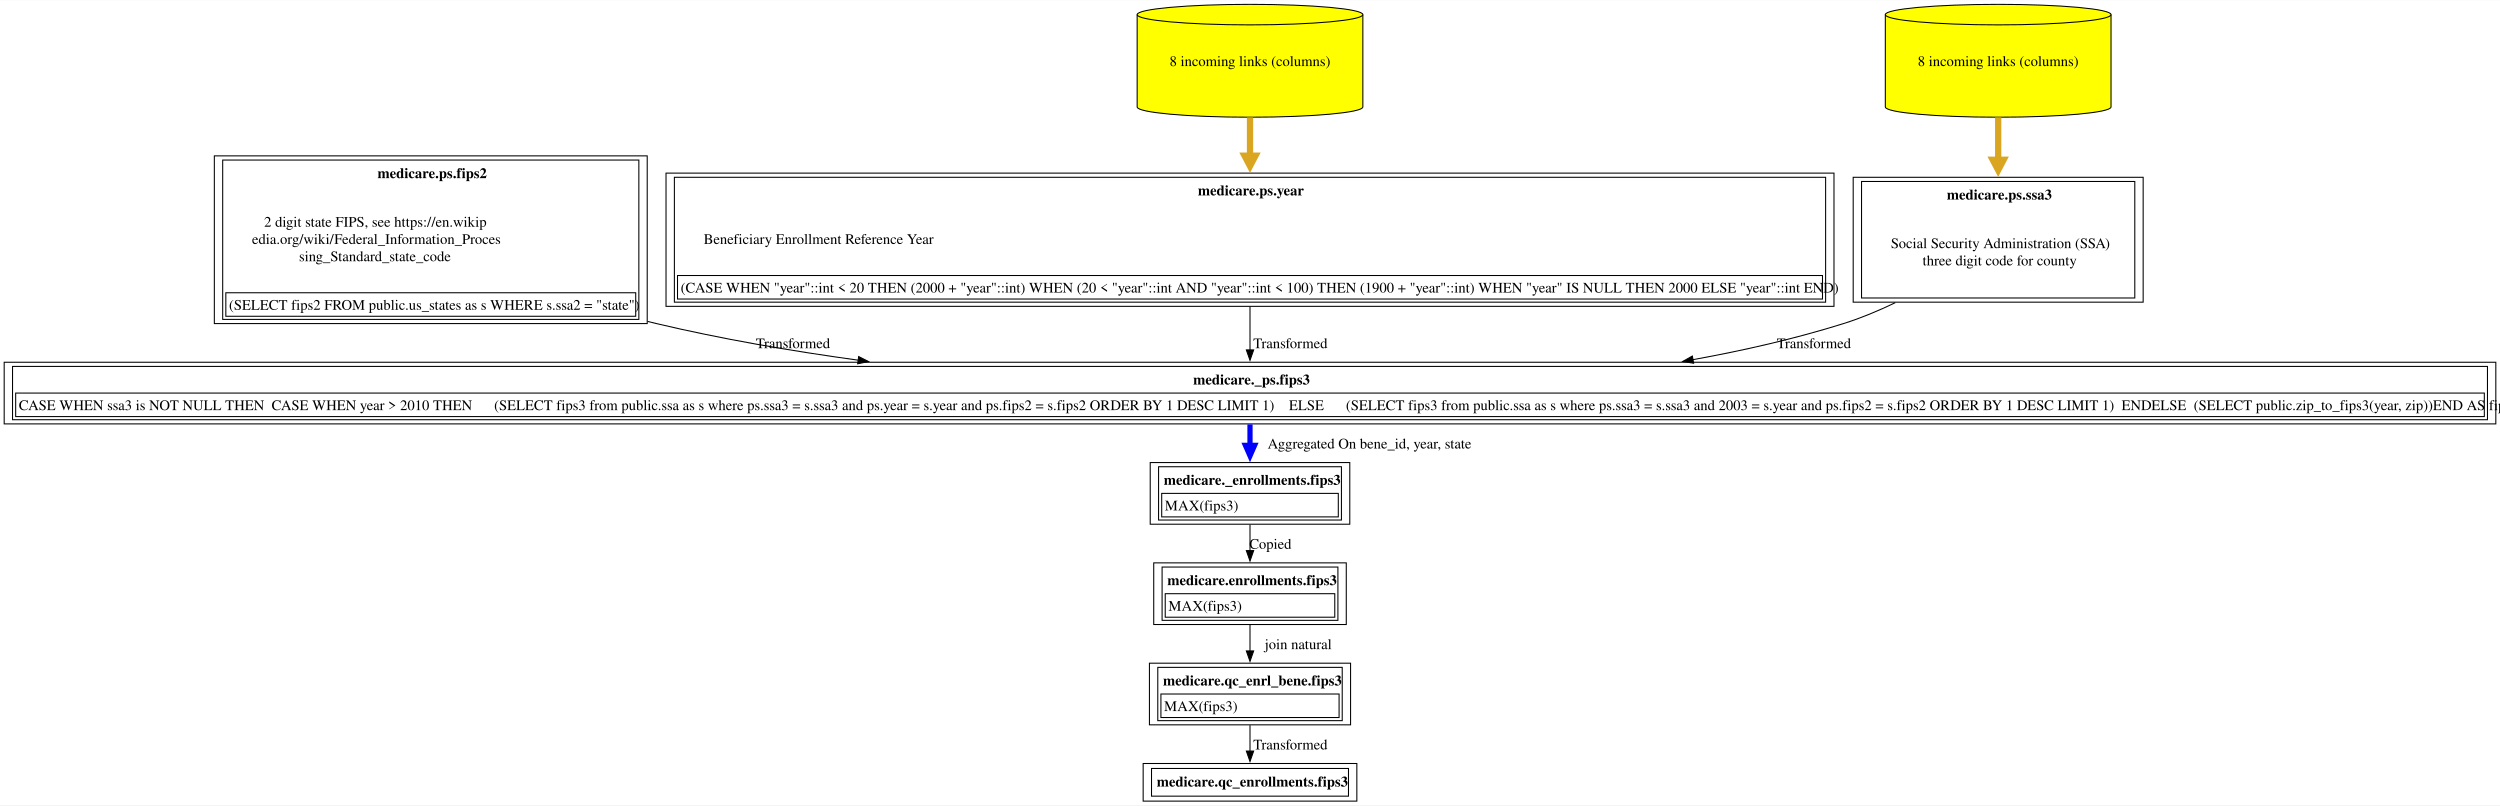
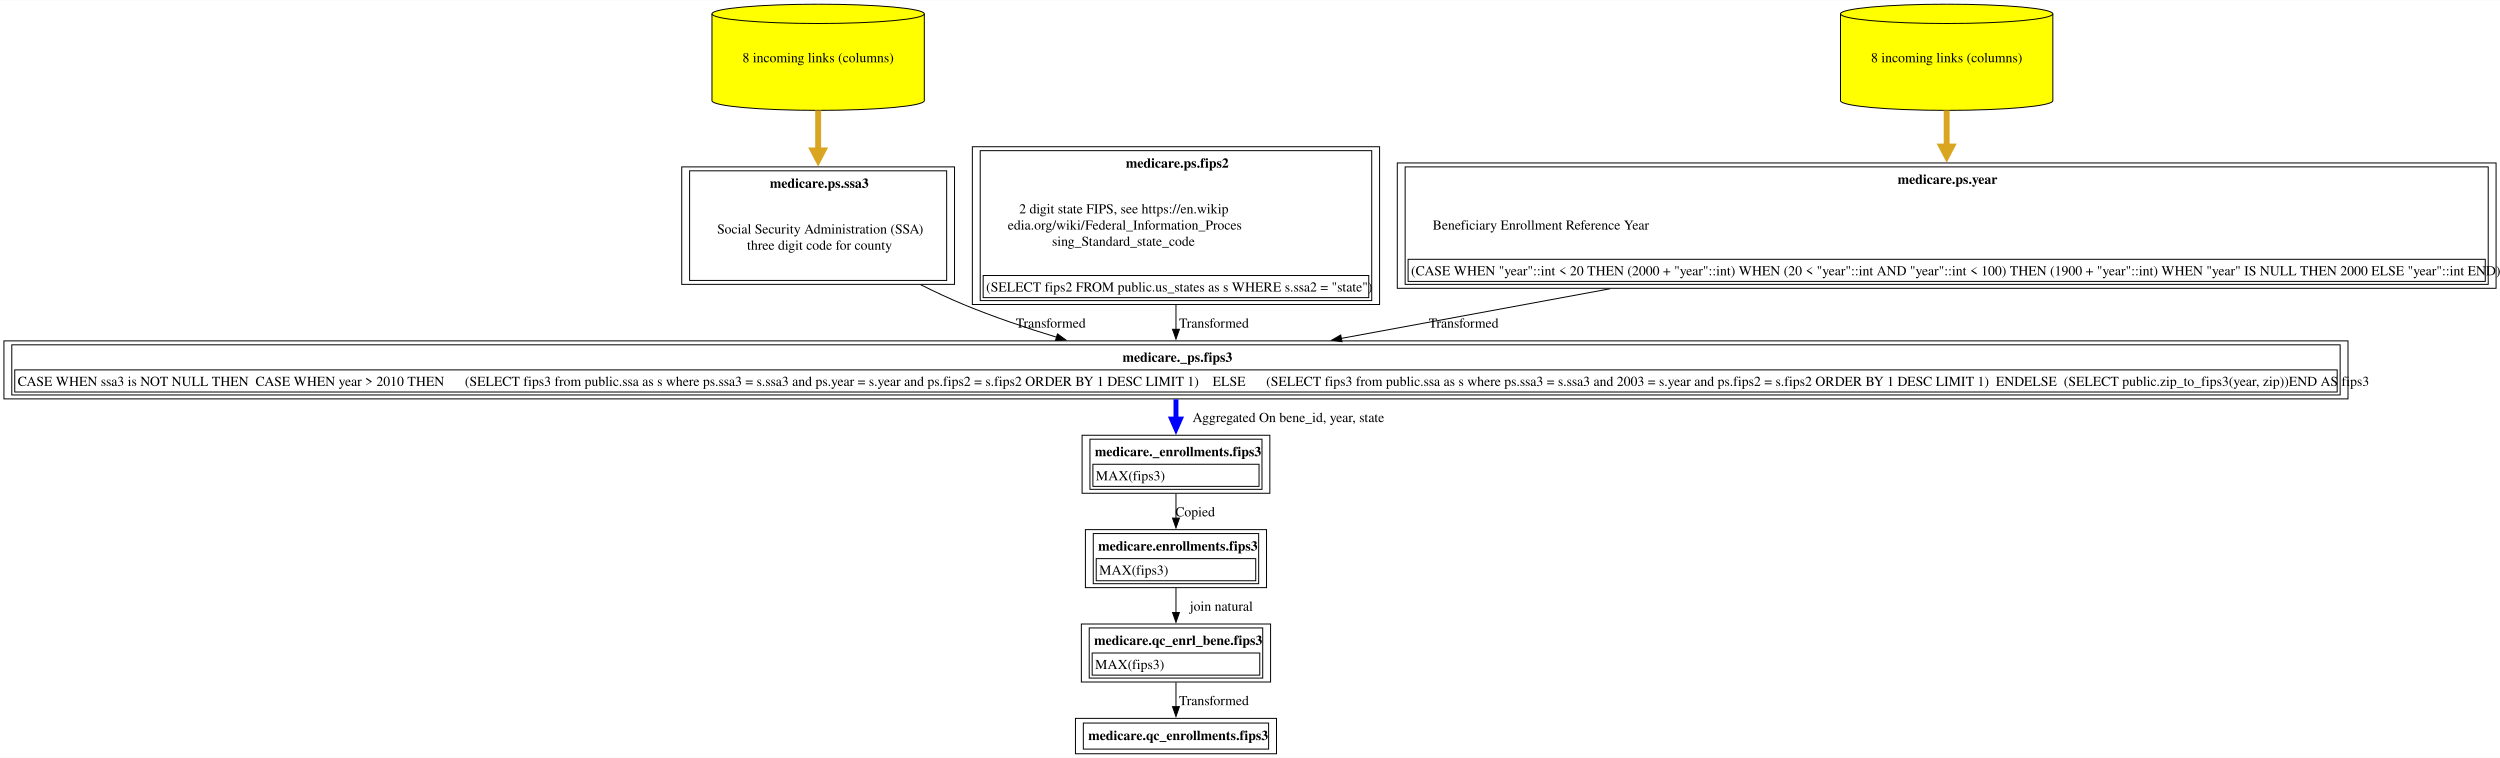
- <svg xmlns="http://www.w3.org/2000/svg" xmlns:xlink="http://www.w3.org/1999/xlink" width="2393pt" height="771pt" viewBox="0.00 0.00 2392.50 770.50">
+ <svg xmlns="http://www.w3.org/2000/svg" xmlns:xlink="http://www.w3.org/1999/xlink" width="2543pt" height="771pt" viewBox="0.00 0.00 2543.12 770.50">
  <g id="graph0" class="graph" transform="scale(1 1) rotate(0) translate(4 766.5)">
-     <polygon fill="white" stroke="none" points="-4,4 -4,-766.5 2388.5,-766.5 2388.5,4 -4,4" />
+     <polygon fill="white" stroke="none" points="-4,4 -4,-766.5 2539.12,-766.5 2539.12,4 -4,4" />
    <g id="node1" class="node">
      <g id="a_node1">
        <a xlink:href="../medicare.qc_enrollments/fips3.html" xlink:title="&lt;TABLE&gt;" target="_blank">
          <polygon fill="none" stroke="black" points="1294.5,-36 1090,-36 1090,0 1294.5,0 1294.5,-36" />
          <text text-anchor="start" x="1103" y="-13.95" font-family="Times,serif" font-weight="bold" font-size="14.00">medicare.qc_enrollments.fips3</text>
          <polygon fill="none" stroke="black" points="1098,-4.75 1098,-31.25 1286.5,-31.25 1286.5,-4.75 1098,-4.75" />
        </a>
      </g>
    </g>
    <g id="node2" class="node">
      <g id="a_node2">
        <a xlink:href="../medicare.qc_enrl_bene/fips3.html" xlink:title="&lt;TABLE&gt;" target="_blank">
          <polygon fill="none" stroke="black" points="1288.5,-132 1096,-132 1096,-73 1288.5,-73 1288.5,-132" />
          <text text-anchor="start" x="1109" y="-110.7" font-family="Times,serif" font-weight="bold" font-size="14.00">medicare.qc_enrl_bene.fips3</text>
          <polygon fill="none" stroke="black" points="1107,-80 1107,-102.5 1277.5,-102.5 1277.5,-80 1107,-80" />
          <text text-anchor="start" x="1110" y="-86.2" font-family="Times,serif" font-size="14.00">MAX(fips3)</text>
          <polygon fill="none" stroke="black" points="1104,-77 1104,-128 1280.5,-128 1280.5,-77 1104,-77" />
        </a>
      </g>
    </g>
    <g id="edge1" class="edge">
      <path fill="none" stroke="black" d="M1192.25,-72.65C1192.25,-64.62 1192.25,-55.91 1192.25,-47.89" />
      <polygon fill="black" stroke="black" points="1195.75,-47.93 1192.25,-37.93 1188.75,-47.93 1195.75,-47.93" />
      <text text-anchor="middle" x="1230.88" y="-49.45" font-family="Times,serif" font-size="14.00">  Transformed</text>
    </g>
    <g id="node3" class="node">
      <g id="a_node3">
        <a xlink:href="../medicare.enrollments/fips3.html" xlink:title="&lt;TABLE&gt;" target="_blank">
          <polygon fill="none" stroke="black" points="1284.38,-228 1100.12,-228 1100.12,-169 1284.38,-169 1284.38,-228" />
          <text text-anchor="start" x="1113.12" y="-206.7" font-family="Times,serif" font-weight="bold" font-size="14.00">medicare.enrollments.fips3</text>
          <polygon fill="none" stroke="black" points="1111.12,-176 1111.12,-198.5 1273.38,-198.5 1273.38,-176 1111.12,-176" />
          <text text-anchor="start" x="1114.12" y="-182.2" font-family="Times,serif" font-size="14.00">MAX(fips3)</text>
          <polygon fill="none" stroke="black" points="1108.12,-173 1108.12,-224 1276.38,-224 1276.38,-173 1108.12,-173" />
        </a>
      </g>
    </g>
    <g id="edge2" class="edge">
      <path fill="none" stroke="black" d="M1192.25,-168.53C1192.25,-160.68 1192.25,-152.05 1192.25,-143.7" />
      <polygon fill="black" stroke="black" points="1195.75,-143.73 1192.25,-133.73 1188.75,-143.73 1195.75,-143.73" />
      <text text-anchor="middle" x="1238.38" y="-145.45" font-family="Times,serif" font-size="14.00">	join natural</text>
    </g>
    <g id="node4" class="node">
      <g id="a_node4">
        <a xlink:href="../medicare._enrollments/fips3.html" xlink:title="&lt;TABLE&gt;" target="_blank">
          <polygon fill="none" stroke="black" points="1287.75,-324 1096.75,-324 1096.75,-265 1287.75,-265 1287.75,-324" />
          <text text-anchor="start" x="1109.75" y="-302.7" font-family="Times,serif" font-weight="bold" font-size="14.00">medicare._enrollments.fips3</text>
          <polygon fill="none" stroke="black" points="1107.75,-272 1107.75,-294.5 1276.75,-294.5 1276.75,-272 1107.75,-272" />
          <text text-anchor="start" x="1110.75" y="-278.2" font-family="Times,serif" font-size="14.00">MAX(fips3)</text>
          <polygon fill="none" stroke="black" points="1104.75,-269 1104.75,-320 1279.75,-320 1279.75,-269 1104.75,-269" />
        </a>
      </g>
    </g>
    <g id="edge3" class="edge">
      <path fill="none" stroke="black" d="M1192.25,-264.53C1192.25,-256.68 1192.25,-248.05 1192.25,-239.7" />
      <polygon fill="black" stroke="black" points="1195.75,-239.73 1192.25,-229.73 1188.75,-239.73 1195.75,-239.73" />
      <text text-anchor="middle" x="1211.75" y="-241.45" font-family="Times,serif" font-size="14.00">Copied</text>
    </g>
    <g id="node5" class="node">
      <g id="a_node5">
        <a xlink:href="../medicare._ps/fips3.html" xlink:title="&lt;TABLE&gt;" target="_blank">
          <polygon fill="none" stroke="black" points="2384.5,-420 0,-420 0,-361 2384.5,-361 2384.5,-420" />
          <text text-anchor="start" x="1137.88" y="-398.7" font-family="Times,serif" font-weight="bold" font-size="14.00">medicare._ps.fips3</text>
          <polygon fill="none" stroke="black" points="11,-368 11,-390.5 2373.5,-390.5 2373.5,-368 11,-368" />
          <text text-anchor="start" x="14" y="-374.2" font-family="Times,serif" font-size="14.00">CASE WHEN ssa3 is NOT NULL THEN  CASE WHEN year &gt; 2010 THEN      (SELECT fips3 from public.ssa as s where ps.ssa3 = s.ssa3 and ps.year = s.year and ps.fips2 = s.fips2 ORDER BY 1 DESC LIMIT 1)    ELSE      (SELECT fips3 from public.ssa as s where ps.ssa3 = s.ssa3 and 2003 = s.year and ps.fips2 = s.fips2 ORDER BY 1 DESC LIMIT 1)  ENDELSE  (SELECT public.zip_to_fips3(year, zip))END AS fips3</text>
          <polygon fill="none" stroke="black" points="8,-365 8,-416 2376.5,-416 2376.5,-365 8,-365" />
        </a>
      </g>
    </g>
    <g id="edge4" class="edge">
      <path fill="none" stroke="blue" stroke-width="5" d="M1192.25,-360.53C1192.25,-354.13 1192.25,-347.2 1192.25,-340.33" />
      <polygon fill="blue" stroke="blue" stroke-width="5" points="1196.63,-340.45 1192.25,-330.45 1187.88,-340.45 1196.63,-340.45" />
      <text text-anchor="middle" x="1306.62" y="-337.45" font-family="Times,serif" font-size="14.00">	  Aggregated On bene_id, year, state</text>
    </g>
    <g id="node6" class="node">
      <g id="a_node6">
-         <a xlink:href="../medicare.ps/fips2.html" xlink:title="&lt;TABLE&gt;" target="_blank">
-           <polygon fill="none" stroke="black" points="615.38,-617.5 201.12,-617.5 201.12,-457 615.38,-457 615.38,-617.5" />
-           <text text-anchor="start" x="357.25" y="-596.2" font-family="Times,serif" font-weight="bold" font-size="14.00">medicare.ps.fips2</text>
-           <text text-anchor="start" x="248.75" y="-549.7" font-family="Times,serif" font-size="14.00">2 digit state FIPS, see https://en.wikip</text>
-           <text text-anchor="start" x="237.12" y="-533.2" font-family="Times,serif" font-size="14.00">edia.org/wiki/Federal_Information_Proces</text>
-           <text text-anchor="start" x="282.12" y="-516.7" font-family="Times,serif" font-size="14.00">sing_Standard_state_code</text>
-           <polygon fill="none" stroke="black" points="212.12,-464 212.12,-486.5 604.38,-486.5 604.38,-464 212.12,-464" />
-           <text text-anchor="start" x="215.12" y="-470.2" font-family="Times,serif" font-size="14.00">(SELECT fips2 FROM public.us_states as s WHERE s.ssa2 = "state")</text>
-           <polygon fill="none" stroke="black" points="209.12,-461 209.12,-613.5 607.38,-613.5 607.38,-461 209.12,-461" />
+         <a xlink:href="../medicare.ps/ssa3.html" xlink:title="&lt;TABLE&gt;" target="_blank">
+           <polygon fill="none" stroke="black" points="967,-597 689.5,-597 689.5,-477.5 967,-477.5 967,-597" />
+           <text text-anchor="start" x="779.12" y="-575.7" font-family="Times,serif" font-weight="bold" font-size="14.00">medicare.ps.ssa3</text>
+           <text text-anchor="start" x="725.5" y="-529.2" font-family="Times,serif" font-size="14.00">Social Security Administration (SSA)</text>
+           <text text-anchor="start" x="755.88" y="-512.7" font-family="Times,serif" font-size="14.00">three digit code for county</text>
+           <polygon fill="none" stroke="black" points="697.5,-481.5 697.5,-593 959,-593 959,-481.5 697.5,-481.5" />
        </a>
      </g>
    </g>
    <g id="edge5" class="edge">
-       <path fill="none" stroke="black" d="M615.76,-459.08C618.6,-458.36 621.43,-457.67 624.25,-457 686.1,-442.31 752.56,-430.87 817.44,-421.97" />
-       <polygon fill="black" stroke="black" points="817.74,-425.46 827.18,-420.65 816.8,-418.52 817.74,-425.46" />
-       <text text-anchor="middle" x="754.88" y="-433.45" font-family="Times,serif" font-size="14.00">  Transformed</text>
+       <path fill="none" stroke="black" d="M932.52,-477.15C947,-469.91 961.85,-462.97 976.25,-457 1006.28,-444.55 1039.54,-433.29 1070.77,-423.75" />
+       <polygon fill="black" stroke="black" points="1071.71,-427.13 1080.27,-420.89 1069.69,-420.42 1071.71,-427.13" />
+       <text text-anchor="middle" x="1064.88" y="-433.45" font-family="Times,serif" font-size="14.00">  Transformed</text>
    </g>
    <g id="node7" class="node">
      <g id="a_node7">
-         <a xlink:href="../medicare.ps/year.html" xlink:title="&lt;TABLE&gt;" target="_blank">
-           <polygon fill="none" stroke="black" points="1751.12,-601 633.38,-601 633.38,-473.5 1751.12,-473.5 1751.12,-601" />
-           <text text-anchor="start" x="1142.38" y="-579.7" font-family="Times,serif" font-weight="bold" font-size="14.00">medicare.ps.year</text>
-           <text text-anchor="start" x="669.38" y="-533.2" font-family="Times,serif" font-size="14.00">Beneficiary Enrollment Reference Year</text>
-           <polygon fill="none" stroke="black" points="644.38,-480.5 644.38,-503 1740.12,-503 1740.12,-480.5 644.38,-480.5" />
-           <text text-anchor="start" x="647.38" y="-486.7" font-family="Times,serif" font-size="14.00">(CASE WHEN "year"::int &lt; 20 THEN (2000 + "year"::int) WHEN (20 &lt; "year"::int AND "year"::int &lt; 100) THEN (1900 + "year"::int) WHEN "year" IS NULL THEN 2000 ELSE "year"::int END)</text>
-           <polygon fill="none" stroke="black" points="641.38,-477.5 641.38,-597 1743.12,-597 1743.12,-477.5 641.38,-477.5" />
+         <a xlink:href="../medicare.ps/ssa3.html" xlink:title="8 incoming links (columns)" target="_blank">
+           <path fill="yellow" stroke="black" d="M936.25,-752.68C936.25,-758.1 887.84,-762.5 828.25,-762.5 768.66,-762.5 720.25,-758.1 720.25,-752.68 720.25,-752.68 720.25,-664.32 720.25,-664.32 720.25,-658.9 768.66,-654.5 828.25,-654.5 887.84,-654.5 936.25,-658.9 936.25,-664.32 936.25,-664.32 936.25,-752.68 936.25,-752.68" />
+           <path fill="none" stroke="black" d="M936.25,-752.68C936.25,-747.26 887.84,-742.86 828.25,-742.86 768.66,-742.86 720.25,-747.26 720.25,-752.68" />
+           <text text-anchor="middle" x="828.25" y="-703.45" font-family="Times,serif" font-size="14.00">8 incoming links (columns)</text>
        </a>
      </g>
    </g>
    <g id="edge6" class="edge">
-       <path fill="none" stroke="black" d="M1192.25,-473.18C1192.25,-459.07 1192.25,-444.47 1192.25,-431.59" />
-       <polygon fill="black" stroke="black" points="1195.75,-431.82 1192.25,-421.82 1188.75,-431.82 1195.75,-431.82" />
-       <text text-anchor="middle" x="1230.88" y="-433.45" font-family="Times,serif" font-size="14.00">  Transformed</text>
+       <path fill="none" stroke="goldenrod" stroke-width="6" d="M828.25,-654.41C828.25,-641.38 828.25,-627.19 828.25,-613.34" />
+       <polygon fill="goldenrod" stroke="goldenrod" stroke-width="6" points="833.5,-613.79 828.25,-603.79 823,-613.79 833.5,-613.79" />
    </g>
    <g id="node8" class="node">
      <g id="a_node8">
-         <a xlink:href="../medicare.ps/year.html" xlink:title="8 incoming links (columns)" target="_blank">
-           <path fill="yellow" stroke="black" d="M1300.25,-752.68C1300.25,-758.1 1251.84,-762.5 1192.25,-762.5 1132.66,-762.5 1084.25,-758.1 1084.25,-752.68 1084.25,-752.68 1084.25,-664.32 1084.25,-664.32 1084.25,-658.9 1132.66,-654.5 1192.25,-654.5 1251.84,-654.5 1300.25,-658.9 1300.25,-664.32 1300.25,-664.32 1300.25,-752.68 1300.25,-752.68" />
-           <path fill="none" stroke="black" d="M1300.25,-752.68C1300.25,-747.26 1251.84,-742.86 1192.25,-742.86 1132.66,-742.86 1084.25,-747.26 1084.25,-752.68" />
-           <text text-anchor="middle" x="1192.25" y="-703.45" font-family="Times,serif" font-size="14.00">8 incoming links (columns)</text>
+         <a xlink:href="../medicare.ps/fips2.html" xlink:title="&lt;TABLE&gt;" target="_blank">
+           <polygon fill="none" stroke="black" points="1399.38,-617.5 985.12,-617.5 985.12,-457 1399.38,-457 1399.38,-617.5" />
+           <text text-anchor="start" x="1141.25" y="-596.2" font-family="Times,serif" font-weight="bold" font-size="14.00">medicare.ps.fips2</text>
+           <text text-anchor="start" x="1032.75" y="-549.7" font-family="Times,serif" font-size="14.00">2 digit state FIPS, see https://en.wikip</text>
+           <text text-anchor="start" x="1021.12" y="-533.2" font-family="Times,serif" font-size="14.00">edia.org/wiki/Federal_Information_Proces</text>
+           <text text-anchor="start" x="1066.12" y="-516.7" font-family="Times,serif" font-size="14.00">sing_Standard_state_code</text>
+           <polygon fill="none" stroke="black" points="996.12,-464 996.12,-486.5 1388.38,-486.5 1388.38,-464 996.12,-464" />
+           <text text-anchor="start" x="999.12" y="-470.2" font-family="Times,serif" font-size="14.00">(SELECT fips2 FROM public.us_states as s WHERE s.ssa2 = "state")</text>
+           <polygon fill="none" stroke="black" points="993.12,-461 993.12,-613.5 1391.38,-613.5 1391.38,-461 993.12,-461" />
        </a>
      </g>
    </g>
    <g id="edge7" class="edge">
-       <path fill="none" stroke="goldenrod" stroke-width="6" d="M1192.25,-654.41C1192.25,-642.68 1192.25,-630.01 1192.25,-617.5" />
-       <polygon fill="goldenrod" stroke="goldenrod" stroke-width="6" points="1197.5,-617.68 1192.25,-607.68 1187,-617.68 1197.5,-617.68" />
+       <path fill="none" stroke="black" d="M1192.25,-456.68C1192.25,-448.04 1192.25,-439.54 1192.25,-431.68" />
+       <polygon fill="black" stroke="black" points="1195.75,-431.81 1192.25,-421.81 1188.75,-431.81 1195.75,-431.81" />
+       <text text-anchor="middle" x="1230.88" y="-433.45" font-family="Times,serif" font-size="14.00">  Transformed</text>
    </g>
    <g id="node9" class="node">
      <g id="a_node9">
-         <a xlink:href="../medicare.ps/ssa3.html" xlink:title="&lt;TABLE&gt;" target="_blank">
-           <polygon fill="none" stroke="black" points="2047,-597 1769.5,-597 1769.5,-477.5 2047,-477.5 2047,-597" />
-           <text text-anchor="start" x="1859.12" y="-575.7" font-family="Times,serif" font-weight="bold" font-size="14.00">medicare.ps.ssa3</text>
-           <text text-anchor="start" x="1805.5" y="-529.2" font-family="Times,serif" font-size="14.00">Social Security Administration (SSA)</text>
-           <text text-anchor="start" x="1835.88" y="-512.7" font-family="Times,serif" font-size="14.00">three digit code for county</text>
-           <polygon fill="none" stroke="black" points="1777.5,-481.5 1777.5,-593 2039,-593 2039,-481.5 1777.5,-481.5" />
+         <a xlink:href="../medicare.ps/year.html" xlink:title="&lt;TABLE&gt;" target="_blank">
+           <polygon fill="none" stroke="black" points="2535.12,-601 1417.38,-601 1417.38,-473.5 2535.12,-473.5 2535.12,-601" />
+           <text text-anchor="start" x="1926.38" y="-579.7" font-family="Times,serif" font-weight="bold" font-size="14.00">medicare.ps.year</text>
+           <text text-anchor="start" x="1453.38" y="-533.2" font-family="Times,serif" font-size="14.00">Beneficiary Enrollment Reference Year</text>
+           <polygon fill="none" stroke="black" points="1428.38,-480.5 1428.38,-503 2524.12,-503 2524.12,-480.5 1428.38,-480.5" />
+           <text text-anchor="start" x="1431.38" y="-486.7" font-family="Times,serif" font-size="14.00">(CASE WHEN "year"::int &lt; 20 THEN (2000 + "year"::int) WHEN (20 &lt; "year"::int AND "year"::int &lt; 100) THEN (1900 + "year"::int) WHEN "year" IS NULL THEN 2000 ELSE "year"::int END)</text>
+           <polygon fill="none" stroke="black" points="1425.38,-477.5 1425.38,-597 2527.12,-597 2527.12,-477.5 1425.38,-477.5" />
        </a>
      </g>
    </g>
    <g id="edge8" class="edge">
-       <path fill="none" stroke="black" d="M1809.77,-477.01C1793.65,-469.23 1776.8,-462.18 1760.25,-457 1714.23,-442.6 1665.22,-431.31 1616.02,-422.46" />
-       <polygon fill="black" stroke="black" points="1616.8,-419.05 1606.35,-420.76 1615.59,-425.94 1616.8,-419.05" />
-       <text text-anchor="middle" x="1731.88" y="-433.45" font-family="Times,serif" font-size="14.00">  Transformed</text>
+       <path fill="none" stroke="black" d="M1633.8,-473.02C1539.03,-455.53 1440.32,-437.3 1360.33,-422.53" />
+       <polygon fill="black" stroke="black" points="1361.13,-419.12 1350.66,-420.75 1359.86,-426.01 1361.13,-419.12" />
+       <text text-anchor="middle" x="1484.88" y="-433.45" font-family="Times,serif" font-size="14.00">  Transformed</text>
    </g>
    <g id="node10" class="node">
      <g id="a_node10">
-         <a xlink:href="../medicare.ps/ssa3.html" xlink:title="8 incoming links (columns)" target="_blank">
-           <path fill="yellow" stroke="black" d="M2016.25,-752.68C2016.25,-758.1 1967.84,-762.5 1908.25,-762.5 1848.66,-762.5 1800.25,-758.1 1800.25,-752.68 1800.25,-752.68 1800.25,-664.32 1800.25,-664.32 1800.25,-658.9 1848.66,-654.5 1908.25,-654.5 1967.84,-654.5 2016.25,-658.9 2016.25,-664.32 2016.25,-664.32 2016.25,-752.68 2016.25,-752.68" />
-           <path fill="none" stroke="black" d="M2016.25,-752.68C2016.25,-747.26 1967.84,-742.86 1908.25,-742.86 1848.66,-742.86 1800.25,-747.26 1800.25,-752.68" />
-           <text text-anchor="middle" x="1908.25" y="-703.45" font-family="Times,serif" font-size="14.00">8 incoming links (columns)</text>
+         <a xlink:href="../medicare.ps/year.html" xlink:title="8 incoming links (columns)" target="_blank">
+           <path fill="yellow" stroke="black" d="M2084.25,-752.68C2084.25,-758.1 2035.84,-762.5 1976.25,-762.5 1916.66,-762.5 1868.25,-758.1 1868.25,-752.68 1868.25,-752.68 1868.25,-664.32 1868.25,-664.32 1868.25,-658.9 1916.66,-654.5 1976.25,-654.5 2035.84,-654.5 2084.25,-658.9 2084.25,-664.32 2084.25,-664.32 2084.25,-752.68 2084.25,-752.68" />
+           <path fill="none" stroke="black" d="M2084.25,-752.68C2084.25,-747.26 2035.84,-742.86 1976.25,-742.86 1916.66,-742.86 1868.25,-747.26 1868.25,-752.68" />
+           <text text-anchor="middle" x="1976.25" y="-703.45" font-family="Times,serif" font-size="14.00">8 incoming links (columns)</text>
        </a>
      </g>
    </g>
    <g id="edge9" class="edge">
-       <path fill="none" stroke="goldenrod" stroke-width="6" d="M1908.25,-654.41C1908.25,-641.38 1908.25,-627.19 1908.25,-613.34" />
-       <polygon fill="goldenrod" stroke="goldenrod" stroke-width="6" points="1913.5,-613.79 1908.25,-603.79 1903,-613.79 1913.5,-613.79" />
+       <path fill="none" stroke="goldenrod" stroke-width="6" d="M1976.25,-654.41C1976.25,-642.68 1976.25,-630.01 1976.25,-617.5" />
+       <polygon fill="goldenrod" stroke="goldenrod" stroke-width="6" points="1981.5,-617.68 1976.25,-607.68 1971,-617.68 1981.5,-617.68" />
    </g>
  </g>
</svg>
